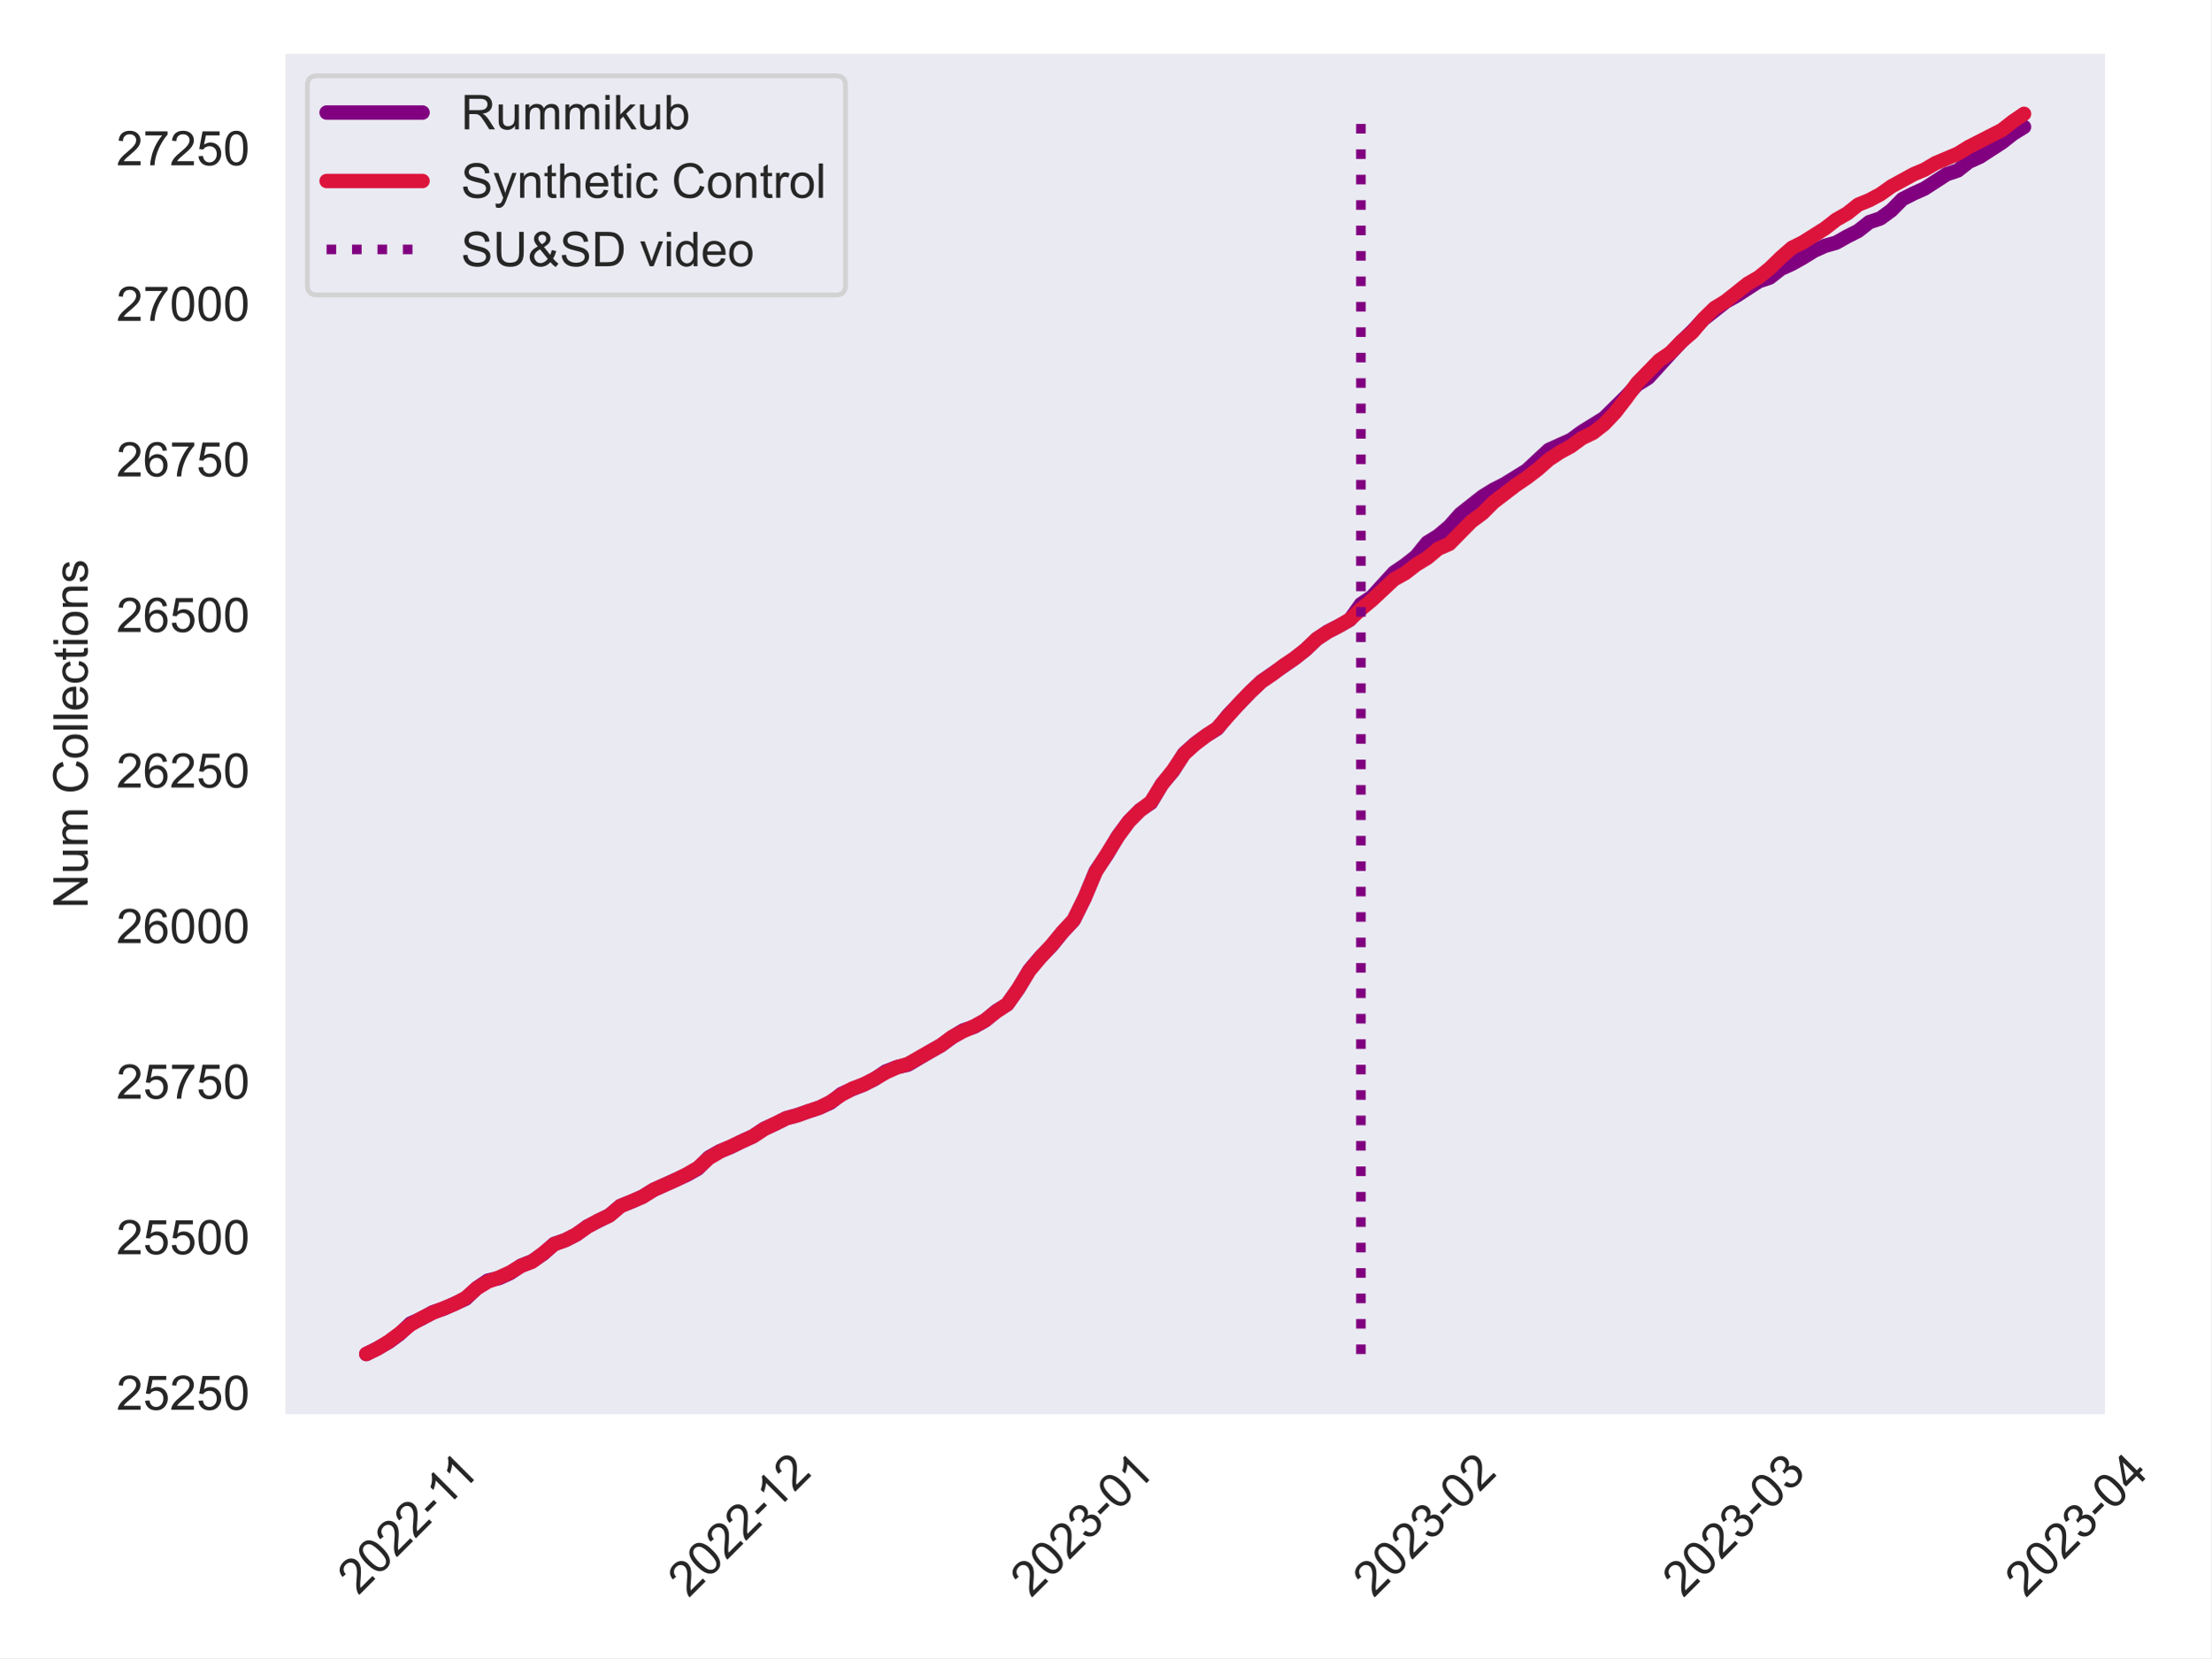
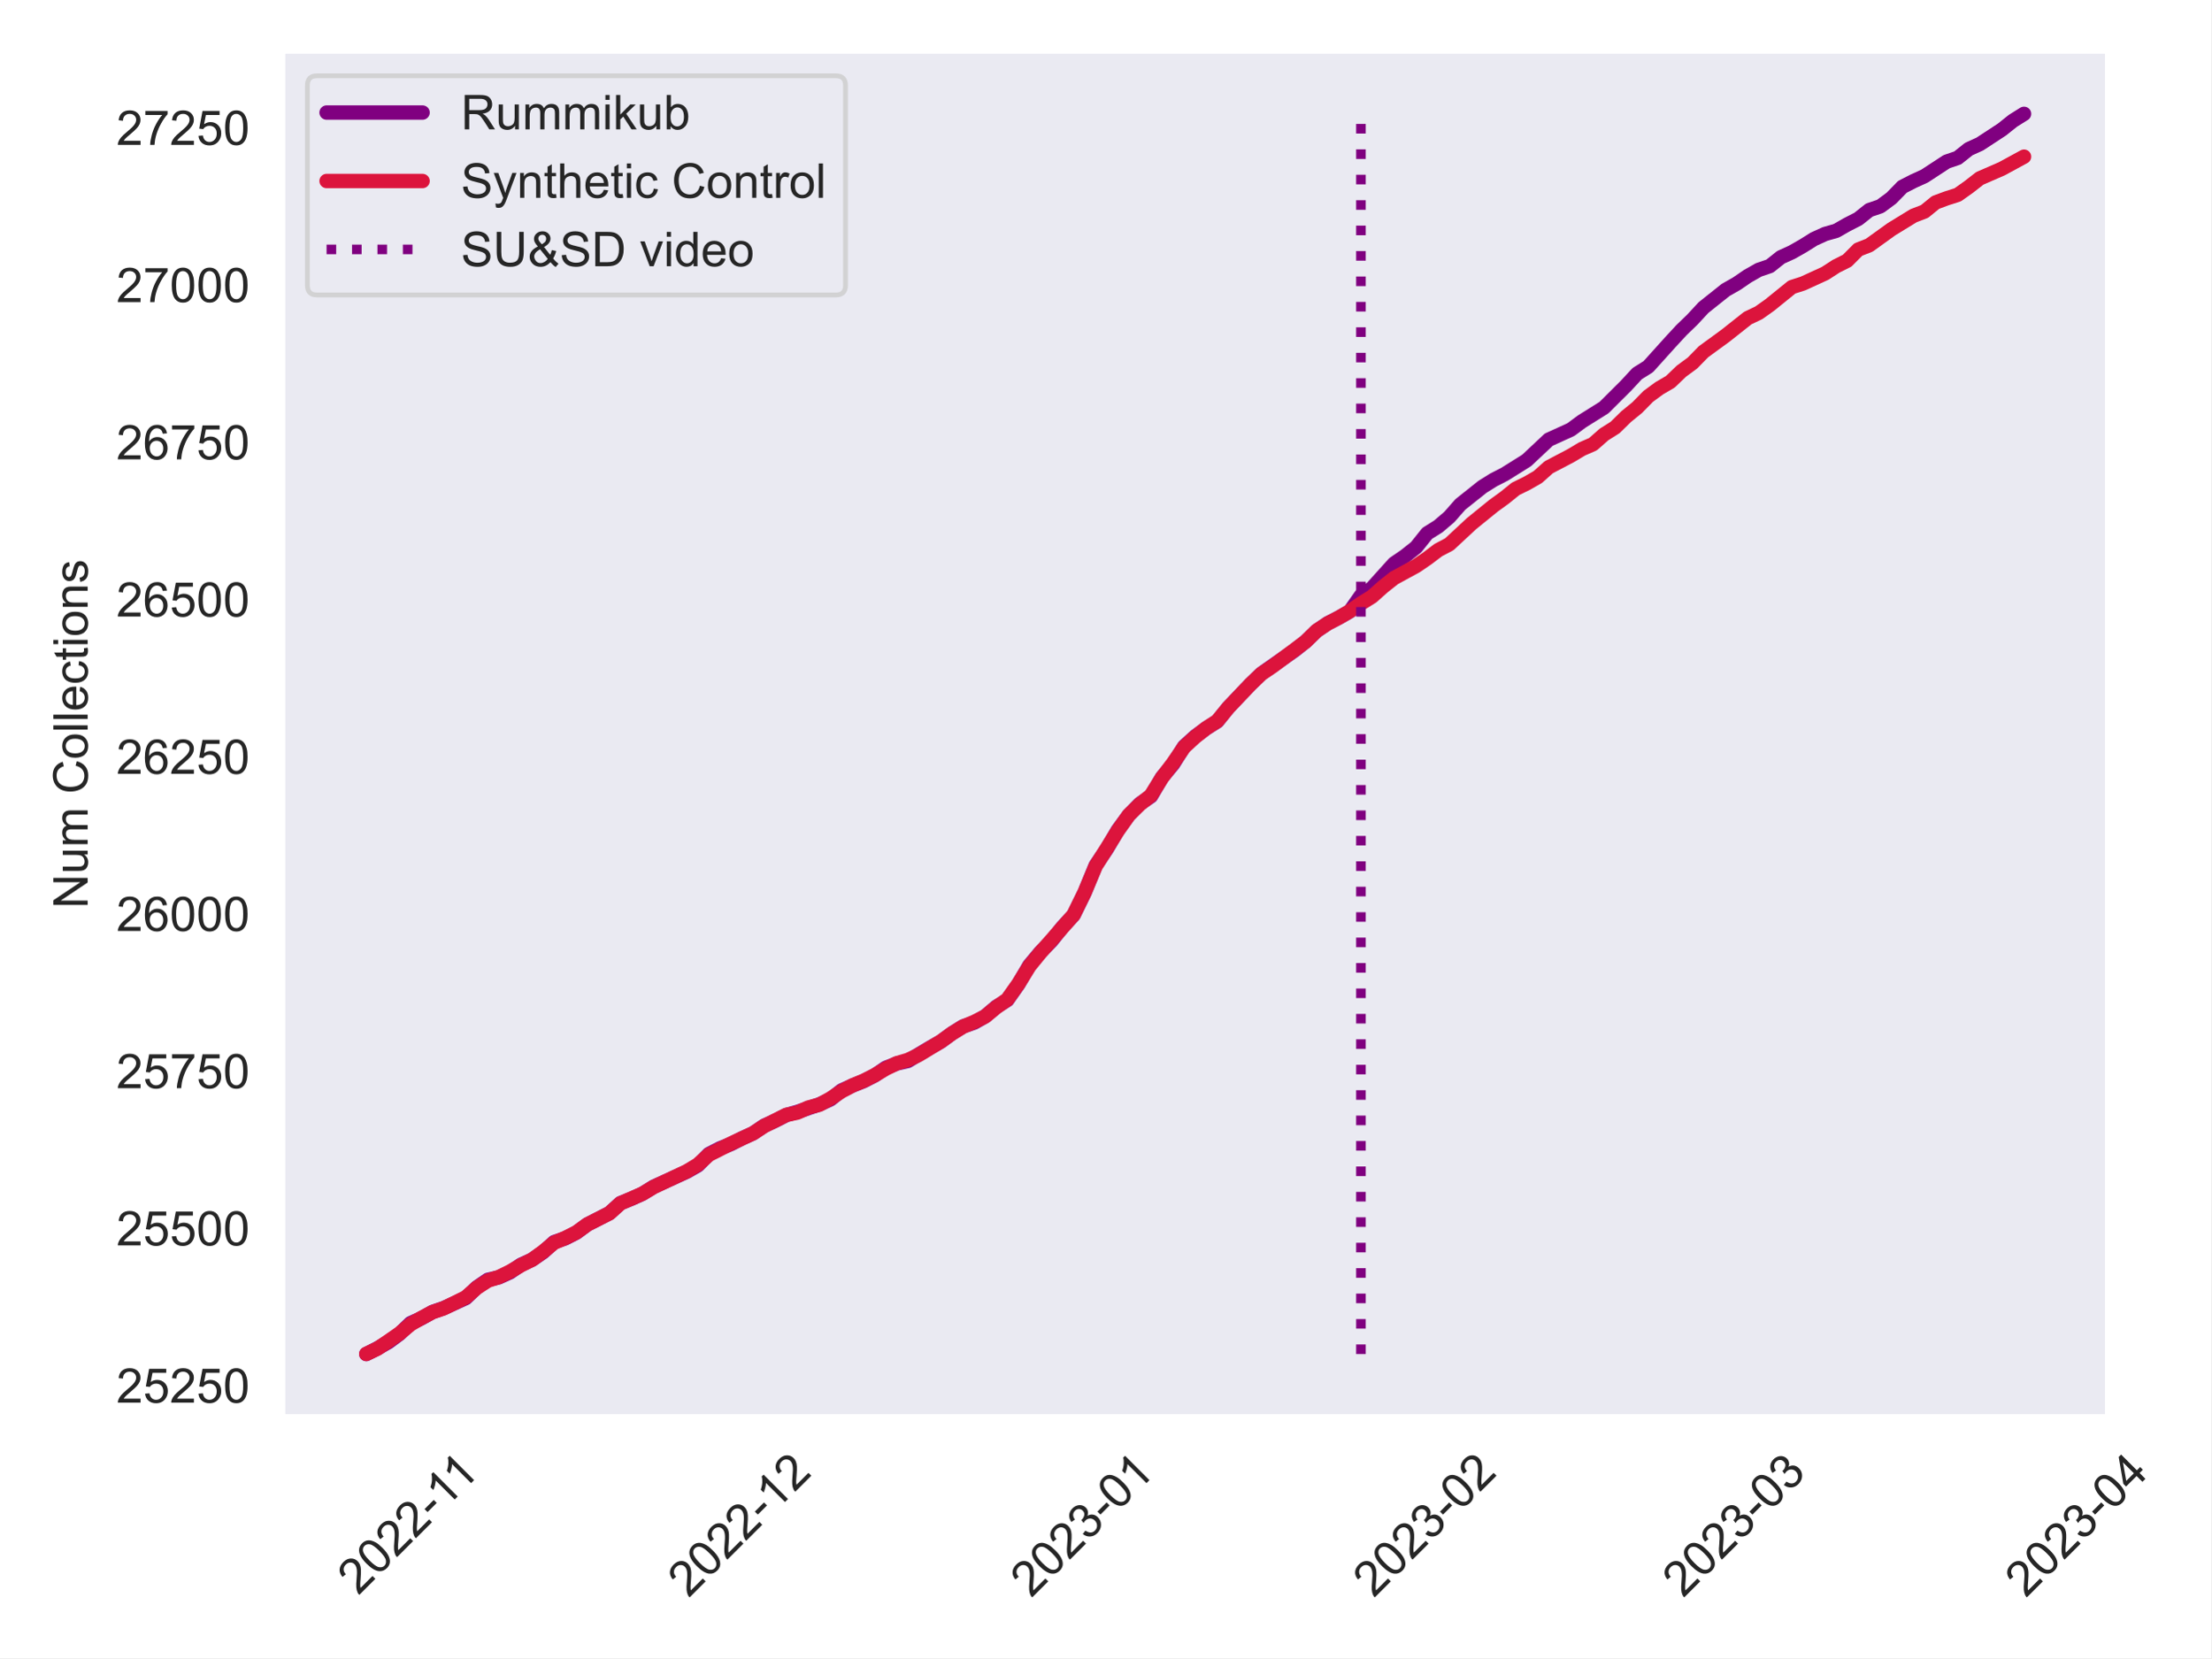
<svg xmlns="http://www.w3.org/2000/svg" xmlns:xlink="http://www.w3.org/1999/xlink" width="460.8pt" height="345.6pt" viewBox="0 0 460.8 345.6" version="1.1">
  <defs>
    <style type="text/css">*{stroke-linejoin: round; stroke-linecap: butt}</style>
  </defs>
  <g id="figure_1">
    <g id="patch_1">
      <path d="M 0 345.6  L 460.8 345.6  L 460.8 0  L 0 0  z " style="fill: #ffffff" />
    </g>
    <g id="axes_1">
      <g id="patch_2">
        <path d="M 59.06 295.153  L 439.087 295.153  L 439.087 10.8  L 59.06 10.8  z " style="fill: #eaeaf2" />
      </g>
      <g id="matplotlib.axis_1">
        <g id="xtick_1">
          <g id="text_1">
            <g style="fill: #262626" transform="translate(74.66173 332.6402) rotate(-45) scale(0.1 -0.1)">
              <defs>
                <path id="ArialMT-32" d="M 3222 541  L 3222 0  L 194 0  Q 188 203 259 391  Q 375 700 629 1000  Q 884 1300 1366 1694  Q 2113 2306 2375 2664  Q 2638 3022 2638 3341  Q 2638 3675 2398 3904  Q 2159 4134 1775 4134  Q 1369 4134 1125 3890  Q 881 3647 878 3216  L 300 3275  Q 359 3922 746 4261  Q 1134 4600 1788 4600  Q 2447 4600 2831 4234  Q 3216 3869 3216 3328  Q 3216 3053 3103 2787  Q 2991 2522 2730 2228  Q 2469 1934 1863 1422  Q 1356 997 1212 845  Q 1069 694 975 541  L 3222 541  z " transform="scale(0.015625)" />
                <path id="ArialMT-30" d="M 266 2259  Q 266 3072 433 3567  Q 600 4063 929 4331  Q 1259 4600 1759 4600  Q 2128 4600 2406 4451  Q 2684 4303 2865 4023  Q 3047 3744 3150 3342  Q 3253 2941 3253 2259  Q 3253 1453 3087 958  Q 2922 463 2592 192  Q 2263 -78 1759 -78  Q 1097 -78 719 397  Q 266 969 266 2259  z M 844 2259  Q 844 1131 1108 757  Q 1372 384 1759 384  Q 2147 384 2411 759  Q 2675 1134 2675 2259  Q 2675 3391 2411 3762  Q 2147 4134 1753 4134  Q 1366 4134 1134 3806  Q 844 3388 844 2259  z " transform="scale(0.015625)" />
                <path id="ArialMT-2d" d="M 203 1375  L 203 1941  L 1931 1941  L 1931 1375  L 203 1375  z " transform="scale(0.015625)" />
                <path id="ArialMT-31" d="M 2384 0  L 1822 0  L 1822 3584  Q 1619 3391 1289 3197  Q 959 3003 697 2906  L 697 3450  Q 1169 3672 1522 3987  Q 1875 4303 2022 4600  L 2384 4600  L 2384 0  z " transform="scale(0.015625)" />
              </defs>
              <use xlink:href="#ArialMT-32" />
              <use xlink:href="#ArialMT-30" x="55.615" />
              <use xlink:href="#ArialMT-32" x="111.23" />
              <use xlink:href="#ArialMT-32" x="166.846" />
              <use xlink:href="#ArialMT-2d" x="222.461" />
              <use xlink:href="#ArialMT-31" x="255.762" />
              <use xlink:href="#ArialMT-31" x="304.002" />
            </g>
          </g>
        </g>
        <g id="xtick_2">
          <g id="text_2">
            <g style="fill: #262626" transform="translate(143.4969 333.1617) rotate(-45) scale(0.1 -0.1)">
              <use xlink:href="#ArialMT-32" />
              <use xlink:href="#ArialMT-30" x="55.615" />
              <use xlink:href="#ArialMT-32" x="111.23" />
              <use xlink:href="#ArialMT-32" x="166.846" />
              <use xlink:href="#ArialMT-2d" x="222.461" />
              <use xlink:href="#ArialMT-31" x="255.762" />
              <use xlink:href="#ArialMT-32" x="311.377" />
            </g>
          </g>
        </g>
        <g id="xtick_3">
          <g id="text_3">
            <g style="fill: #262626" transform="translate(214.8959 333.1617) rotate(-45) scale(0.1 -0.1)">
              <defs>
                <path id="ArialMT-33" d="M 269 1209  L 831 1284  Q 928 806 1161 595  Q 1394 384 1728 384  Q 2125 384 2398 659  Q 2672 934 2672 1341  Q 2672 1728 2419 1979  Q 2166 2231 1775 2231  Q 1616 2231 1378 2169  L 1441 2663  Q 1497 2656 1531 2656  Q 1891 2656 2178 2843  Q 2466 3031 2466 3422  Q 2466 3731 2256 3934  Q 2047 4138 1716 4138  Q 1388 4138 1169 3931  Q 950 3725 888 3313  L 325 3413  Q 428 3978 793 4289  Q 1159 4600 1703 4600  Q 2078 4600 2393 4439  Q 2709 4278 2876 4000  Q 3044 3722 3044 3409  Q 3044 3113 2884 2869  Q 2725 2625 2413 2481  Q 2819 2388 3044 2092  Q 3269 1797 3269 1353  Q 3269 753 2831 336  Q 2394 -81 1725 -81  Q 1122 -81 723 278  Q 325 638 269 1209  z " transform="scale(0.015625)" />
              </defs>
              <use xlink:href="#ArialMT-32" />
              <use xlink:href="#ArialMT-30" x="55.615" />
              <use xlink:href="#ArialMT-32" x="111.23" />
              <use xlink:href="#ArialMT-33" x="166.846" />
              <use xlink:href="#ArialMT-2d" x="222.461" />
              <use xlink:href="#ArialMT-30" x="255.762" />
              <use xlink:href="#ArialMT-31" x="311.377" />
            </g>
          </g>
        </g>
        <g id="xtick_4">
          <g id="text_4">
            <g style="fill: #262626" transform="translate(286.295 333.1617) rotate(-45) scale(0.1 -0.1)">
              <use xlink:href="#ArialMT-32" />
              <use xlink:href="#ArialMT-30" x="55.615" />
              <use xlink:href="#ArialMT-32" x="111.23" />
              <use xlink:href="#ArialMT-33" x="166.846" />
              <use xlink:href="#ArialMT-2d" x="222.461" />
              <use xlink:href="#ArialMT-30" x="255.762" />
              <use xlink:href="#ArialMT-32" x="311.377" />
            </g>
          </g>
        </g>
        <g id="xtick_5">
          <g id="text_5">
            <g style="fill: #262626" transform="translate(350.7845 333.1617) rotate(-45) scale(0.1 -0.1)">
              <use xlink:href="#ArialMT-32" />
              <use xlink:href="#ArialMT-30" x="55.615" />
              <use xlink:href="#ArialMT-32" x="111.23" />
              <use xlink:href="#ArialMT-33" x="166.846" />
              <use xlink:href="#ArialMT-2d" x="222.461" />
              <use xlink:href="#ArialMT-30" x="255.762" />
              <use xlink:href="#ArialMT-33" x="311.377" />
            </g>
          </g>
        </g>
        <g id="xtick_6">
          <g id="text_6">
            <g style="fill: #262626" transform="translate(422.1836 333.1617) rotate(-45) scale(0.1 -0.1)">
              <defs>
                <path id="ArialMT-34" d="M 2069 0  L 2069 1097  L 81 1097  L 81 1613  L 2172 4581  L 2631 4581  L 2631 1613  L 3250 1613  L 3250 1097  L 2631 1097  L 2631 0  L 2069 0  z M 2069 1613  L 2069 3678  L 634 1613  L 2069 1613  z " transform="scale(0.015625)" />
              </defs>
              <use xlink:href="#ArialMT-32" />
              <use xlink:href="#ArialMT-30" x="55.615" />
              <use xlink:href="#ArialMT-32" x="111.23" />
              <use xlink:href="#ArialMT-33" x="166.846" />
              <use xlink:href="#ArialMT-2d" x="222.461" />
              <use xlink:href="#ArialMT-30" x="255.762" />
              <use xlink:href="#ArialMT-34" x="311.377" />
            </g>
          </g>
        </g>
      </g>
      <g id="matplotlib.axis_2">
        <g id="ytick_1">
          <g id="text_7">
-             <g style="fill: #262626" transform="translate(24.25531 293.8483) scale(0.1 -0.1)">
+             <g style="fill: #262626" transform="translate(24.25531 292.361) scale(0.1 -0.1)">
              <defs>
                <path id="ArialMT-35" d="M 266 1200  L 856 1250  Q 922 819 1161 601  Q 1400 384 1738 384  Q 2144 384 2425 690  Q 2706 997 2706 1503  Q 2706 1984 2436 2262  Q 2166 2541 1728 2541  Q 1456 2541 1237 2417  Q 1019 2294 894 2097  L 366 2166  L 809 4519  L 3088 4519  L 3088 3981  L 1259 3981  L 1013 2750  Q 1425 3038 1878 3038  Q 2478 3038 2890 2622  Q 3303 2206 3303 1553  Q 3303 931 2941 478  Q 2500 -78 1738 -78  Q 1113 -78 717 272  Q 322 622 266 1200  z " transform="scale(0.015625)" />
              </defs>
              <use xlink:href="#ArialMT-32" />
              <use xlink:href="#ArialMT-35" x="55.615" />
              <use xlink:href="#ArialMT-32" x="111.23" />
              <use xlink:href="#ArialMT-35" x="166.846" />
              <use xlink:href="#ArialMT-30" x="222.461" />
            </g>
          </g>
        </g>
        <g id="ytick_2">
          <g id="text_8">
-             <g style="fill: #262626" transform="translate(24.25531 261.4225) scale(0.1 -0.1)">
+             <g style="fill: #262626" transform="translate(24.25531 259.5894) scale(0.1 -0.1)">
              <use xlink:href="#ArialMT-32" />
              <use xlink:href="#ArialMT-35" x="55.615" />
              <use xlink:href="#ArialMT-35" x="111.23" />
              <use xlink:href="#ArialMT-30" x="166.846" />
              <use xlink:href="#ArialMT-30" x="222.461" />
            </g>
          </g>
        </g>
        <g id="ytick_3">
          <g id="text_9">
-             <g style="fill: #262626" transform="translate(24.25531 228.9967) scale(0.1 -0.1)">
+             <g style="fill: #262626" transform="translate(24.25531 226.8177) scale(0.1 -0.1)">
              <defs>
                <path id="ArialMT-37" d="M 303 3981  L 303 4522  L 3269 4522  L 3269 4084  Q 2831 3619 2401 2847  Q 1972 2075 1738 1259  Q 1569 684 1522 0  L 944 0  Q 953 541 1156 1306  Q 1359 2072 1739 2783  Q 2119 3494 2547 3981  L 303 3981  z " transform="scale(0.015625)" />
              </defs>
              <use xlink:href="#ArialMT-32" />
              <use xlink:href="#ArialMT-35" x="55.615" />
              <use xlink:href="#ArialMT-37" x="111.23" />
              <use xlink:href="#ArialMT-35" x="166.846" />
              <use xlink:href="#ArialMT-30" x="222.461" />
            </g>
          </g>
        </g>
        <g id="ytick_4">
          <g id="text_10">
-             <g style="fill: #262626" transform="translate(24.25531 196.5709) scale(0.1 -0.1)">
+             <g style="fill: #262626" transform="translate(24.25531 194.0461) scale(0.1 -0.1)">
              <defs>
                <path id="ArialMT-36" d="M 3184 3459  L 2625 3416  Q 2550 3747 2413 3897  Q 2184 4138 1850 4138  Q 1581 4138 1378 3988  Q 1113 3794 959 3422  Q 806 3050 800 2363  Q 1003 2672 1297 2822  Q 1591 2972 1913 2972  Q 2475 2972 2870 2558  Q 3266 2144 3266 1488  Q 3266 1056 3080 686  Q 2894 316 2569 119  Q 2244 -78 1831 -78  Q 1128 -78 684 439  Q 241 956 241 2144  Q 241 3472 731 4075  Q 1159 4600 1884 4600  Q 2425 4600 2770 4297  Q 3116 3994 3184 3459  z M 888 1484  Q 888 1194 1011 928  Q 1134 663 1356 523  Q 1578 384 1822 384  Q 2178 384 2434 671  Q 2691 959 2691 1453  Q 2691 1928 2437 2201  Q 2184 2475 1800 2475  Q 1419 2475 1153 2201  Q 888 1928 888 1484  z " transform="scale(0.015625)" />
              </defs>
              <use xlink:href="#ArialMT-32" />
              <use xlink:href="#ArialMT-36" x="55.615" />
              <use xlink:href="#ArialMT-30" x="111.23" />
              <use xlink:href="#ArialMT-30" x="166.846" />
              <use xlink:href="#ArialMT-30" x="222.461" />
            </g>
          </g>
        </g>
        <g id="ytick_5">
          <g id="text_11">
-             <g style="fill: #262626" transform="translate(24.25531 164.1451) scale(0.1 -0.1)">
+             <g style="fill: #262626" transform="translate(24.25531 161.2745) scale(0.1 -0.1)">
              <use xlink:href="#ArialMT-32" />
              <use xlink:href="#ArialMT-36" x="55.615" />
              <use xlink:href="#ArialMT-32" x="111.23" />
              <use xlink:href="#ArialMT-35" x="166.846" />
              <use xlink:href="#ArialMT-30" x="222.461" />
            </g>
          </g>
        </g>
        <g id="ytick_6">
          <g id="text_12">
-             <g style="fill: #262626" transform="translate(24.25531 131.7193) scale(0.1 -0.1)">
+             <g style="fill: #262626" transform="translate(24.25531 128.5028) scale(0.1 -0.1)">
              <use xlink:href="#ArialMT-32" />
              <use xlink:href="#ArialMT-36" x="55.615" />
              <use xlink:href="#ArialMT-35" x="111.23" />
              <use xlink:href="#ArialMT-30" x="166.846" />
              <use xlink:href="#ArialMT-30" x="222.461" />
            </g>
          </g>
        </g>
        <g id="ytick_7">
          <g id="text_13">
-             <g style="fill: #262626" transform="translate(24.25531 99.29354) scale(0.1 -0.1)">
+             <g style="fill: #262626" transform="translate(24.25531 95.7312) scale(0.1 -0.1)">
              <use xlink:href="#ArialMT-32" />
              <use xlink:href="#ArialMT-36" x="55.615" />
              <use xlink:href="#ArialMT-37" x="111.23" />
              <use xlink:href="#ArialMT-35" x="166.846" />
              <use xlink:href="#ArialMT-30" x="222.461" />
            </g>
          </g>
        </g>
        <g id="ytick_8">
          <g id="text_14">
-             <g style="fill: #262626" transform="translate(24.25531 66.86776) scale(0.1 -0.1)">
+             <g style="fill: #262626" transform="translate(24.25531 62.95957) scale(0.1 -0.1)">
              <use xlink:href="#ArialMT-32" />
              <use xlink:href="#ArialMT-37" x="55.615" />
              <use xlink:href="#ArialMT-30" x="111.23" />
              <use xlink:href="#ArialMT-30" x="166.846" />
              <use xlink:href="#ArialMT-30" x="222.461" />
            </g>
          </g>
        </g>
        <g id="ytick_9">
          <g id="text_15">
-             <g style="fill: #262626" transform="translate(24.25531 34.44198) scale(0.1 -0.1)">
+             <g style="fill: #262626" transform="translate(24.25531 30.18794) scale(0.1 -0.1)">
              <use xlink:href="#ArialMT-32" />
              <use xlink:href="#ArialMT-37" x="55.615" />
              <use xlink:href="#ArialMT-32" x="111.23" />
              <use xlink:href="#ArialMT-35" x="166.846" />
              <use xlink:href="#ArialMT-30" x="222.461" />
            </g>
          </g>
        </g>
        <g id="text_16">
          <g style="fill: #262626" transform="translate(18.26781 189.3764) rotate(-90) scale(0.1 -0.1)">
            <defs>
              <path id="ArialMT-4e" d="M 488 0  L 488 4581  L 1109 4581  L 3516 984  L 3516 4581  L 4097 4581  L 4097 0  L 3475 0  L 1069 3600  L 1069 0  L 488 0  z " transform="scale(0.015625)" />
              <path id="ArialMT-75" d="M 2597 0  L 2597 488  Q 2209 -75 1544 -75  Q 1250 -75 995 37  Q 741 150 617 320  Q 494 491 444 738  Q 409 903 409 1263  L 409 3319  L 972 3319  L 972 1478  Q 972 1038 1006 884  Q 1059 663 1231 536  Q 1403 409 1656 409  Q 1909 409 2131 539  Q 2353 669 2445 892  Q 2538 1116 2538 1541  L 2538 3319  L 3100 3319  L 3100 0  L 2597 0  z " transform="scale(0.015625)" />
              <path id="ArialMT-6d" d="M 422 0  L 422 3319  L 925 3319  L 925 2853  Q 1081 3097 1340 3245  Q 1600 3394 1931 3394  Q 2300 3394 2536 3241  Q 2772 3088 2869 2813  Q 3263 3394 3894 3394  Q 4388 3394 4653 3120  Q 4919 2847 4919 2278  L 4919 0  L 4359 0  L 4359 2091  Q 4359 2428 4304 2576  Q 4250 2725 4106 2815  Q 3963 2906 3769 2906  Q 3419 2906 3187 2673  Q 2956 2441 2956 1928  L 2956 0  L 2394 0  L 2394 2156  Q 2394 2531 2256 2718  Q 2119 2906 1806 2906  Q 1569 2906 1367 2781  Q 1166 2656 1075 2415  Q 984 2175 984 1722  L 984 0  L 422 0  z " transform="scale(0.015625)" />
              <path id="ArialMT-20" transform="scale(0.015625)" />
              <path id="ArialMT-43" d="M 3763 1606  L 4369 1453  Q 4178 706 3683 314  Q 3188 -78 2472 -78  Q 1731 -78 1267 223  Q 803 525 561 1097  Q 319 1669 319 2325  Q 319 3041 592 3573  Q 866 4106 1370 4382  Q 1875 4659 2481 4659  Q 3169 4659 3637 4309  Q 4106 3959 4291 3325  L 3694 3184  Q 3534 3684 3231 3912  Q 2928 4141 2469 4141  Q 1941 4141 1586 3887  Q 1231 3634 1087 3207  Q 944 2781 944 2328  Q 944 1744 1114 1308  Q 1284 872 1643 656  Q 2003 441 2422 441  Q 2931 441 3284 734  Q 3638 1028 3763 1606  z " transform="scale(0.015625)" />
              <path id="ArialMT-6f" d="M 213 1659  Q 213 2581 725 3025  Q 1153 3394 1769 3394  Q 2453 3394 2887 2945  Q 3322 2497 3322 1706  Q 3322 1066 3130 698  Q 2938 331 2570 128  Q 2203 -75 1769 -75  Q 1072 -75 642 372  Q 213 819 213 1659  z M 791 1659  Q 791 1022 1069 705  Q 1347 388 1769 388  Q 2188 388 2466 706  Q 2744 1025 2744 1678  Q 2744 2294 2464 2611  Q 2184 2928 1769 2928  Q 1347 2928 1069 2612  Q 791 2297 791 1659  z " transform="scale(0.015625)" />
              <path id="ArialMT-6c" d="M 409 0  L 409 4581  L 972 4581  L 972 0  L 409 0  z " transform="scale(0.015625)" />
              <path id="ArialMT-65" d="M 2694 1069  L 3275 997  Q 3138 488 2766 206  Q 2394 -75 1816 -75  Q 1088 -75 661 373  Q 234 822 234 1631  Q 234 2469 665 2931  Q 1097 3394 1784 3394  Q 2450 3394 2872 2941  Q 3294 2488 3294 1666  Q 3294 1616 3291 1516  L 816 1516  Q 847 969 1125 678  Q 1403 388 1819 388  Q 2128 388 2347 550  Q 2566 713 2694 1069  z M 847 1978  L 2700 1978  Q 2663 2397 2488 2606  Q 2219 2931 1791 2931  Q 1403 2931 1139 2672  Q 875 2413 847 1978  z " transform="scale(0.015625)" />
              <path id="ArialMT-63" d="M 2588 1216  L 3141 1144  Q 3050 572 2676 248  Q 2303 -75 1759 -75  Q 1078 -75 664 370  Q 250 816 250 1647  Q 250 2184 428 2587  Q 606 2991 970 3192  Q 1334 3394 1763 3394  Q 2303 3394 2647 3120  Q 2991 2847 3088 2344  L 2541 2259  Q 2463 2594 2264 2762  Q 2066 2931 1784 2931  Q 1359 2931 1093 2626  Q 828 2322 828 1663  Q 828 994 1084 691  Q 1341 388 1753 388  Q 2084 388 2306 591  Q 2528 794 2588 1216  z " transform="scale(0.015625)" />
              <path id="ArialMT-74" d="M 1650 503  L 1731 6  Q 1494 -44 1306 -44  Q 1000 -44 831 53  Q 663 150 594 308  Q 525 466 525 972  L 525 2881  L 113 2881  L 113 3319  L 525 3319  L 525 4141  L 1084 4478  L 1084 3319  L 1650 3319  L 1650 2881  L 1084 2881  L 1084 941  Q 1084 700 1114 631  Q 1144 563 1211 522  Q 1278 481 1403 481  Q 1497 481 1650 503  z " transform="scale(0.015625)" />
              <path id="ArialMT-69" d="M 425 3934  L 425 4581  L 988 4581  L 988 3934  L 425 3934  z M 425 0  L 425 3319  L 988 3319  L 988 0  L 425 0  z " transform="scale(0.015625)" />
              <path id="ArialMT-6e" d="M 422 0  L 422 3319  L 928 3319  L 928 2847  Q 1294 3394 1984 3394  Q 2284 3394 2536 3286  Q 2788 3178 2913 3003  Q 3038 2828 3088 2588  Q 3119 2431 3119 2041  L 3119 0  L 2556 0  L 2556 2019  Q 2556 2363 2490 2533  Q 2425 2703 2258 2804  Q 2091 2906 1866 2906  Q 1506 2906 1245 2678  Q 984 2450 984 1813  L 984 0  L 422 0  z " transform="scale(0.015625)" />
              <path id="ArialMT-73" d="M 197 991  L 753 1078  Q 800 744 1014 566  Q 1228 388 1613 388  Q 2000 388 2187 545  Q 2375 703 2375 916  Q 2375 1106 2209 1216  Q 2094 1291 1634 1406  Q 1016 1563 777 1677  Q 538 1791 414 1992  Q 291 2194 291 2438  Q 291 2659 392 2848  Q 494 3038 669 3163  Q 800 3259 1026 3326  Q 1253 3394 1513 3394  Q 1903 3394 2198 3281  Q 2494 3169 2634 2976  Q 2775 2784 2828 2463  L 2278 2388  Q 2241 2644 2061 2787  Q 1881 2931 1553 2931  Q 1166 2931 1000 2803  Q 834 2675 834 2503  Q 834 2394 903 2306  Q 972 2216 1119 2156  Q 1203 2125 1616 2013  Q 2213 1853 2448 1751  Q 2684 1650 2818 1456  Q 2953 1263 2953 975  Q 2953 694 2789 445  Q 2625 197 2315 61  Q 2006 -75 1616 -75  Q 969 -75 630 194  Q 291 463 197 991  z " transform="scale(0.015625)" />
            </defs>
            <use xlink:href="#ArialMT-4e" />
            <use xlink:href="#ArialMT-75" x="72.217" />
            <use xlink:href="#ArialMT-6d" x="127.832" />
            <use xlink:href="#ArialMT-20" x="211.133" />
            <use xlink:href="#ArialMT-43" x="238.916" />
            <use xlink:href="#ArialMT-6f" x="311.133" />
            <use xlink:href="#ArialMT-6c" x="366.748" />
            <use xlink:href="#ArialMT-6c" x="388.965" />
            <use xlink:href="#ArialMT-65" x="411.182" />
            <use xlink:href="#ArialMT-63" x="466.797" />
            <use xlink:href="#ArialMT-74" x="516.797" />
            <use xlink:href="#ArialMT-69" x="544.58" />
            <use xlink:href="#ArialMT-6f" x="566.797" />
            <use xlink:href="#ArialMT-6e" x="622.412" />
            <use xlink:href="#ArialMT-73" x="678.027" />
          </g>
        </g>
      </g>
      <g id="PolyCollection_1" />
      <g id="PolyCollection_2" />
      <g id="line2d_1">
-         <path d="M 76.334 282.228  L 78.637 281.06  L 80.94 279.763  L 83.244 278.077  L 85.547 275.872  L 87.85 274.835  L 90.153 273.538  L 92.456 272.759  L 97.063 270.684  L 99.366 268.479  L 101.669 266.923  L 103.972 266.404  L 106.276 265.366  L 108.579 263.81  L 110.882 262.902  L 113.185 261.346  L 115.488 259.27  L 117.791 258.492  L 120.095 257.325  L 122.398 255.639  L 127.004 253.304  L 129.307 251.358  L 131.611 250.45  L 133.914 249.413  L 136.217 247.986  L 143.127 244.873  L 145.43 243.576  L 147.733 241.242  L 150.036 239.945  L 152.339 239.037  L 154.643 237.869  L 156.946 236.832  L 159.249 235.275  L 161.552 234.238  L 163.855 233.07  L 166.159 232.422  L 170.765 230.865  L 173.068 229.828  L 175.371 228.012  L 177.675 226.974  L 179.978 226.066  L 182.281 224.899  L 184.584 223.343  L 186.887 222.435  L 189.191 221.916  L 193.797 219.192  L 196.1 217.895  L 198.403 216.209  L 200.707 214.782  L 203.01 214.004  L 205.313 212.707  L 207.616 210.761  L 209.919 209.335  L 212.223 206.092  L 214.526 202.201  L 216.829 199.477  L 219.132 197.142  L 221.435 194.289  L 223.739 191.825  L 226.042 187.155  L 228.345 181.578  L 230.648 178.206  L 232.951 174.315  L 235.254 171.202  L 237.558 168.867  L 239.861 167.311  L 242.164 163.42  L 244.467 160.696  L 246.77 157.064  L 249.074 154.989  L 251.377 153.303  L 253.68 151.876  L 255.983 149.023  L 260.59 144.224  L 262.893 142.019  L 269.802 137.22  L 272.106 135.404  L 274.409 133.199  L 276.712 131.642  L 279.015 130.475  L 281.318 129.178  L 283.622 125.935  L 285.925 124.379  L 290.531 119.321  L 292.834 117.764  L 295.138 115.948  L 297.441 113.095  L 299.744 111.668  L 302.047 109.723  L 304.35 107.129  L 308.957 103.497  L 311.26 102.07  L 313.563 100.903  L 318.17 98.049  L 322.776 93.769  L 327.382 91.694  L 329.686 90.008  L 334.292 87.154  L 338.898 82.615  L 341.202 80.15  L 343.505 78.724  L 348.111 73.665  L 350.414 71.201  L 352.717 68.996  L 355.021 66.531  L 359.627 62.9  L 361.93 61.603  L 366.537 58.62  L 368.84 57.841  L 371.143 56.025  L 373.446 54.988  L 375.749 53.691  L 378.053 52.264  L 380.356 51.226  L 382.659 50.578  L 384.962 49.281  L 387.265 48.114  L 389.569 46.298  L 391.872 45.52  L 394.175 43.833  L 396.478 41.499  L 398.781 40.331  L 401.085 39.294  L 405.691 36.311  L 407.994 35.532  L 410.297 33.717  L 412.601 32.679  L 417.207 29.696  L 419.51 27.88  L 421.813 26.453  L 421.813 26.453  " clip-path="url(#pae0d5320b5)" style="fill: none; stroke: #800080; stroke-width: 3; stroke-linecap: round" />
+         <path d="M 76.334 282.228  L 78.637 281.048  L 80.94 279.737  L 83.244 278.033  L 85.547 275.805  L 87.85 274.756  L 90.153 273.445  L 92.456 272.658  L 97.063 270.561  L 99.366 268.333  L 101.669 266.76  L 103.972 266.235  L 106.276 265.187  L 108.579 263.613  L 110.882 262.565  L 113.185 260.992  L 115.488 258.894  L 117.791 258.108  L 120.095 256.928  L 122.398 255.224  L 127.004 252.864  L 129.307 250.767  L 131.611 249.849  L 133.914 248.801  L 136.217 247.359  L 143.127 244.213  L 145.43 242.902  L 147.733 240.542  L 150.036 239.362  L 152.339 238.445  L 154.643 237.265  L 156.946 236.216  L 159.249 234.643  L 161.552 233.595  L 163.855 232.415  L 166.159 231.759  L 170.765 230.186  L 173.068 229.138  L 175.371 227.302  L 177.675 226.254  L 179.978 225.336  L 182.281 224.156  L 184.584 222.583  L 186.887 221.666  L 189.191 221.141  L 193.797 218.389  L 196.1 217.078  L 198.403 215.374  L 200.707 213.932  L 203.01 213.145  L 205.313 211.834  L 207.616 209.868  L 209.919 208.426  L 212.223 205.149  L 214.526 201.216  L 216.829 198.463  L 219.132 196.104  L 221.435 193.22  L 223.739 190.729  L 226.042 186.01  L 228.345 180.374  L 230.648 176.965  L 232.951 173.033  L 235.254 169.887  L 237.558 167.527  L 239.861 165.954  L 242.164 162.021  L 244.467 159.269  L 246.77 155.598  L 249.074 153.501  L 251.377 151.797  L 253.68 150.355  L 255.983 147.471  L 260.59 142.621  L 262.893 140.392  L 269.802 135.542  L 272.106 133.707  L 274.409 131.478  L 276.712 129.905  L 279.015 128.725  L 281.318 127.415  L 283.622 124.137  L 285.925 122.564  L 290.531 117.452  L 292.834 115.879  L 295.138 114.044  L 297.441 111.16  L 299.744 109.718  L 302.047 107.752  L 304.35 105.13  L 308.957 101.459  L 311.26 100.017  L 313.563 98.838  L 318.17 95.954  L 322.776 91.628  L 327.382 89.531  L 329.686 87.826  L 334.292 84.943  L 338.898 80.355  L 341.202 77.864  L 343.505 76.422  L 348.111 71.31  L 350.414 68.819  L 352.717 66.59  L 355.021 64.1  L 359.627 60.429  L 361.93 59.118  L 364.233 57.545  L 366.537 56.235  L 368.84 55.448  L 371.143 53.613  L 373.446 52.564  L 375.749 51.253  L 378.053 49.811  L 380.356 48.763  L 382.659 48.107  L 384.962 46.796  L 387.265 45.617  L 389.569 43.781  L 391.872 42.995  L 394.175 41.291  L 396.478 38.931  L 398.781 37.751  L 401.085 36.703  L 405.691 33.688  L 407.994 32.901  L 410.297 31.066  L 412.601 30.017  L 417.207 27.002  L 419.51 25.167  L 421.813 23.725  L 421.813 23.725  " clip-path="url(#p220495b154)" style="fill: none; stroke: #800080; stroke-width: 3; stroke-linecap: round" />
      </g>
      <g id="line2d_2">
-         <path d="M 76.334 282.2  L 78.637 281.109  L 80.94 279.682  L 83.244 277.972  L 85.547 276.094  L 87.85 274.756  L 90.153 273.627  L 94.76 271.772  L 97.063 270.516  L 99.366 268.512  L 101.669 267.117  L 103.972 266.283  L 106.276 265.24  L 108.579 263.862  L 110.882 262.972  L 113.185 261.236  L 115.488 259.343  L 117.791 258.491  L 120.095 257.302  L 122.398 255.694  L 124.701 254.402  L 127.004 253.362  L 129.307 251.389  L 133.914 249.448  L 136.217 248.004  L 140.823 245.941  L 143.127 244.765  L 145.43 243.436  L 147.733 241.381  L 150.036 240.019  L 156.946 236.839  L 159.249 235.333  L 163.855 233.082  L 166.159 232.483  L 168.462 231.611  L 170.765 230.875  L 173.068 229.685  L 175.371 228.162  L 177.675 226.892  L 179.978 226.041  L 182.281 224.853  L 184.584 223.533  L 186.887 222.47  L 189.191 221.782  L 196.1 217.869  L 198.403 216.147  L 200.707 214.937  L 203.01 213.909  L 205.313 212.65  L 207.616 210.864  L 209.919 209.308  L 212.223 206.028  L 214.526 202.294  L 216.829 199.548  L 219.132 197.037  L 221.435 194.251  L 223.739 191.759  L 226.042 187.144  L 228.345 181.737  L 232.951 174.392  L 235.254 171.236  L 237.558 168.921  L 239.861 167.149  L 242.164 163.472  L 244.467 160.552  L 246.77 157.136  L 249.074 155.076  L 251.377 153.304  L 253.68 151.765  L 258.286 146.593  L 260.59 144.215  L 262.893 142.067  L 265.196 140.507  L 267.499 138.732  L 269.802 137.209  L 272.106 135.382  L 274.409 133.171  L 276.712 131.691  L 279.015 130.487  L 281.318 129.122  L 283.622 126.974  L 285.925 125.055  L 290.531 120.749  L 292.834 119.472  L 295.138 117.686  L 297.441 116.286  L 299.744 114.361  L 302.047 113.357  L 306.654 108.682  L 308.957 106.977  L 311.26 104.675  L 315.866 101.146  L 318.17 99.585  L 320.473 97.827  L 322.776 95.79  L 325.079 94.263  L 327.382 93.019  L 329.686 91.321  L 331.989 90.211  L 334.292 88.417  L 336.595 85.996  L 338.898 83.012  L 341.202 79.817  L 345.808 75.094  L 348.111 73.521  L 350.414 71.192  L 352.717 69.217  L 355.021 66.446  L 357.324 64.194  L 359.627 62.788  L 364.233 59.123  L 366.537 57.785  L 368.84 55.914  L 371.143 53.668  L 373.446 51.65  L 375.749 50.502  L 380.356 47.595  L 382.659 45.8  L 384.962 44.486  L 387.265 42.66  L 389.569 41.72  L 391.872 40.485  L 394.175 38.849  L 398.781 36.325  L 401.085 35.349  L 403.388 33.995  L 407.994 32.043  L 410.297 30.629  L 417.207 27.096  L 419.51 25.293  L 421.813 23.725  L 421.813 23.725  " clip-path="url(#pae0d5320b5)" style="fill: none; stroke: #dc143c; stroke-width: 3; stroke-linecap: round" />
+         <path d="M 76.334 282.202  L 78.637 281.119  L 83.244 277.951  L 85.547 276.048  L 87.85 274.688  L 90.153 273.489  L 92.456 272.706  L 97.063 270.408  L 99.366 268.421  L 101.669 266.93  L 103.972 266.172  L 106.276 265.033  L 108.579 263.719  L 110.882 262.563  L 113.185 260.876  L 115.488 259.012  L 117.791 258.04  L 120.095 256.879  L 122.398 255.223  L 127.004 252.886  L 129.307 250.814  L 133.914 248.791  L 136.217 247.419  L 143.127 244.138  L 145.43 242.749  L 147.733 240.693  L 152.339 238.347  L 156.946 236.212  L 159.249 234.709  L 163.855 232.387  L 166.159 231.9  L 168.462 230.851  L 170.765 230.252  L 173.068 228.967  L 175.371 227.47  L 177.675 226.231  L 179.978 225.272  L 182.281 224.114  L 184.584 222.758  L 186.887 221.619  L 189.191 220.935  L 191.494 219.863  L 196.1 217.055  L 198.403 215.402  L 200.707 213.984  L 203.01 213.012  L 205.313 211.856  L 207.616 209.964  L 209.919 208.323  L 212.223 205.077  L 214.526 201.383  L 216.829 198.553  L 223.739 190.673  L 226.042 185.974  L 228.345 180.516  L 232.951 173.158  L 235.254 169.877  L 237.558 167.634  L 239.861 165.768  L 242.164 162.115  L 244.467 159.039  L 246.77 155.726  L 249.074 153.607  L 251.377 151.777  L 253.68 150.283  L 255.983 147.492  L 260.59 142.636  L 262.893 140.436  L 265.196 138.884  L 272.106 133.714  L 274.409 131.447  L 276.712 129.941  L 279.015 128.734  L 281.318 127.378  L 283.622 125.781  L 285.925 124.356  L 288.228 122.303  L 290.531 120.475  L 295.138 117.963  L 297.441 116.39  L 299.744 114.646  L 302.047 113.437  L 306.654 109.149  L 311.26 105.41  L 313.563 103.741  L 315.866 101.879  L 318.17 100.749  L 320.473 99.433  L 322.776 97.379  L 327.382 94.959  L 329.686 93.582  L 331.989 92.575  L 334.292 90.548  L 336.595 89.094  L 338.898 86.83  L 341.202 84.953  L 343.505 82.606  L 345.808 80.914  L 348.111 79.566  L 350.414 77.355  L 352.717 75.662  L 355.021 73.306  L 359.627 69.943  L 364.233 66.297  L 366.537 65.197  L 368.84 63.561  L 373.446 59.831  L 375.749 59.087  L 380.356 56.977  L 382.659 55.483  L 384.962 54.328  L 387.265 52.012  L 389.569 51.105  L 394.175 47.786  L 398.781 44.96  L 401.085 44.07  L 403.388 42.194  L 405.691 41.336  L 407.994 40.601  L 410.297 38.966  L 412.601 37.168  L 417.207 35.162  L 421.813 32.652  L 421.813 32.652  " clip-path="url(#p220495b154)" style="fill: none; stroke: #dc143c; stroke-width: 3; stroke-linecap: round" />
      </g>
      <g id="LineCollection_1">
-         <path d="M 283.622 282.228  L 283.622 23.725  " clip-path="url(#pae0d5320b5)" style="fill: none; stroke-dasharray: 2,3.3; stroke-dashoffset: 0; stroke: #800080; stroke-width: 2" />
+         <path d="M 283.622 282.228  L 283.622 23.725  " clip-path="url(#p220495b154)" style="fill: none; stroke-dasharray: 2,3.3; stroke-dashoffset: 0; stroke: #800080; stroke-width: 2" />
      </g>
      <g id="patch_3">
        <path d="M 59.06 295.153  L 59.06 10.8  " style="fill: none; stroke: #ffffff; stroke-width: 0.8; stroke-linejoin: miter; stroke-linecap: square" />
      </g>
      <g id="patch_4">
        <path d="M 439.087 295.153  L 439.087 10.8  " style="fill: none; stroke: #ffffff; stroke-width: 0.8; stroke-linejoin: miter; stroke-linecap: square" />
      </g>
      <g id="patch_5">
        <path d="M 59.06 295.153  L 439.087 295.153  " style="fill: none; stroke: #ffffff; stroke-width: 0.8; stroke-linejoin: miter; stroke-linecap: square" />
      </g>
      <g id="patch_6">
        <path d="M 59.06 10.8  L 439.087 10.8  " style="fill: none; stroke: #ffffff; stroke-width: 0.8; stroke-linejoin: miter; stroke-linecap: square" />
      </g>
      <g id="legend_1">
        <g id="patch_7">
          <path d="M 66.06 61.475  L 174.204 61.475  Q 176.204 61.475 176.204 59.475  L 176.204 17.8  Q 176.204 15.8 174.204 15.8  L 66.06 15.8  Q 64.06 15.8 64.06 17.8  L 64.06 59.475  Q 64.06 61.475 66.06 61.475  z " style="fill: #eaeaf2; opacity: 0.8; stroke: #cccccc; stroke-linejoin: miter" />
        </g>
        <g id="line2d_3">
          <path d="M 68.06 23.458  L 78.06 23.458  L 88.06 23.458  " style="fill: none; stroke: #800080; stroke-width: 3; stroke-linecap: round" />
        </g>
        <g id="text_17">
          <g style="fill: #262626" transform="translate(96.06 26.95781) scale(0.1 -0.1)">
            <defs>
              <path id="ArialMT-52" d="M 503 0  L 503 4581  L 2534 4581  Q 3147 4581 3465 4457  Q 3784 4334 3975 4021  Q 4166 3709 4166 3331  Q 4166 2844 3850 2509  Q 3534 2175 2875 2084  Q 3116 1969 3241 1856  Q 3506 1613 3744 1247  L 4541 0  L 3778 0  L 3172 953  Q 2906 1366 2734 1584  Q 2563 1803 2427 1890  Q 2291 1978 2150 2013  Q 2047 2034 1813 2034  L 1109 2034  L 1109 0  L 503 0  z M 1109 2559  L 2413 2559  Q 2828 2559 3062 2645  Q 3297 2731 3419 2920  Q 3541 3109 3541 3331  Q 3541 3656 3305 3865  Q 3069 4075 2559 4075  L 1109 4075  L 1109 2559  z " transform="scale(0.015625)" />
              <path id="ArialMT-6b" d="M 425 0  L 425 4581  L 988 4581  L 988 1969  L 2319 3319  L 3047 3319  L 1778 2088  L 3175 0  L 2481 0  L 1384 1697  L 988 1316  L 988 0  L 425 0  z " transform="scale(0.015625)" />
              <path id="ArialMT-62" d="M 941 0  L 419 0  L 419 4581  L 981 4581  L 981 2947  Q 1338 3394 1891 3394  Q 2197 3394 2470 3270  Q 2744 3147 2920 2923  Q 3097 2700 3197 2384  Q 3297 2069 3297 1709  Q 3297 856 2875 390  Q 2453 -75 1863 -75  Q 1275 -75 941 416  L 941 0  z M 934 1684  Q 934 1088 1097 822  Q 1363 388 1816 388  Q 2184 388 2453 708  Q 2722 1028 2722 1663  Q 2722 2313 2464 2622  Q 2206 2931 1841 2931  Q 1472 2931 1203 2611  Q 934 2291 934 1684  z " transform="scale(0.015625)" />
            </defs>
            <use xlink:href="#ArialMT-52" />
            <use xlink:href="#ArialMT-75" x="72.217" />
            <use xlink:href="#ArialMT-6d" x="127.832" />
            <use xlink:href="#ArialMT-6d" x="211.133" />
            <use xlink:href="#ArialMT-69" x="294.434" />
            <use xlink:href="#ArialMT-6b" x="316.65" />
            <use xlink:href="#ArialMT-75" x="366.65" />
            <use xlink:href="#ArialMT-62" x="422.266" />
          </g>
        </g>
        <g id="line2d_4">
          <path d="M 68.06 37.725  L 78.06 37.725  L 88.06 37.725  " style="fill: none; stroke: #dc143c; stroke-width: 3; stroke-linecap: round" />
        </g>
        <g id="text_18">
          <g style="fill: #262626" transform="translate(96.06 41.225) scale(0.1 -0.1)">
            <defs>
              <path id="ArialMT-53" d="M 288 1472  L 859 1522  Q 900 1178 1048 958  Q 1197 738 1509 602  Q 1822 466 2213 466  Q 2559 466 2825 569  Q 3091 672 3220 851  Q 3350 1031 3350 1244  Q 3350 1459 3225 1620  Q 3100 1781 2813 1891  Q 2628 1963 1997 2114  Q 1366 2266 1113 2400  Q 784 2572 623 2826  Q 463 3081 463 3397  Q 463 3744 659 4045  Q 856 4347 1234 4503  Q 1613 4659 2075 4659  Q 2584 4659 2973 4495  Q 3363 4331 3572 4012  Q 3781 3694 3797 3291  L 3216 3247  Q 3169 3681 2898 3903  Q 2628 4125 2100 4125  Q 1550 4125 1298 3923  Q 1047 3722 1047 3438  Q 1047 3191 1225 3031  Q 1400 2872 2139 2705  Q 2878 2538 3153 2413  Q 3553 2228 3743 1945  Q 3934 1663 3934 1294  Q 3934 928 3725 604  Q 3516 281 3123 101  Q 2731 -78 2241 -78  Q 1619 -78 1198 103  Q 778 284 539 648  Q 300 1013 288 1472  z " transform="scale(0.015625)" />
              <path id="ArialMT-79" d="M 397 -1278  L 334 -750  Q 519 -800 656 -800  Q 844 -800 956 -737  Q 1069 -675 1141 -563  Q 1194 -478 1313 -144  Q 1328 -97 1363 -6  L 103 3319  L 709 3319  L 1400 1397  Q 1534 1031 1641 628  Q 1738 1016 1872 1384  L 2581 3319  L 3144 3319  L 1881 -56  Q 1678 -603 1566 -809  Q 1416 -1088 1222 -1217  Q 1028 -1347 759 -1347  Q 597 -1347 397 -1278  z " transform="scale(0.015625)" />
              <path id="ArialMT-68" d="M 422 0  L 422 4581  L 984 4581  L 984 2938  Q 1378 3394 1978 3394  Q 2347 3394 2619 3248  Q 2891 3103 3008 2847  Q 3125 2591 3125 2103  L 3125 0  L 2563 0  L 2563 2103  Q 2563 2525 2380 2717  Q 2197 2909 1863 2909  Q 1613 2909 1392 2779  Q 1172 2650 1078 2428  Q 984 2206 984 1816  L 984 0  L 422 0  z " transform="scale(0.015625)" />
              <path id="ArialMT-72" d="M 416 0  L 416 3319  L 922 3319  L 922 2816  Q 1116 3169 1280 3281  Q 1444 3394 1641 3394  Q 1925 3394 2219 3213  L 2025 2691  Q 1819 2813 1613 2813  Q 1428 2813 1281 2702  Q 1134 2591 1072 2394  Q 978 2094 978 1738  L 978 0  L 416 0  z " transform="scale(0.015625)" />
            </defs>
            <use xlink:href="#ArialMT-53" />
            <use xlink:href="#ArialMT-79" x="66.699" />
            <use xlink:href="#ArialMT-6e" x="116.699" />
            <use xlink:href="#ArialMT-74" x="172.314" />
            <use xlink:href="#ArialMT-68" x="200.098" />
            <use xlink:href="#ArialMT-65" x="255.713" />
            <use xlink:href="#ArialMT-74" x="311.328" />
            <use xlink:href="#ArialMT-69" x="339.111" />
            <use xlink:href="#ArialMT-63" x="361.328" />
            <use xlink:href="#ArialMT-20" x="411.328" />
            <use xlink:href="#ArialMT-43" x="439.111" />
            <use xlink:href="#ArialMT-6f" x="511.328" />
            <use xlink:href="#ArialMT-6e" x="566.943" />
            <use xlink:href="#ArialMT-74" x="622.559" />
            <use xlink:href="#ArialMT-72" x="650.342" />
            <use xlink:href="#ArialMT-6f" x="683.643" />
            <use xlink:href="#ArialMT-6c" x="739.258" />
          </g>
        </g>
        <g id="line2d_5">
          <path d="M 68.06 51.987  L 88.06 51.987  " style="fill: none; stroke-dasharray: 2,3.3; stroke-dashoffset: 0; stroke: #800080; stroke-width: 2" />
        </g>
        <g id="text_19">
          <g style="fill: #262626" transform="translate(96.06 55.4875) scale(0.1 -0.1)">
            <defs>
              <path id="ArialMT-55" d="M 3500 4581  L 4106 4581  L 4106 1934  Q 4106 1244 3950 837  Q 3794 431 3386 176  Q 2978 -78 2316 -78  Q 1672 -78 1262 144  Q 853 366 678 786  Q 503 1206 503 1934  L 503 4581  L 1109 4581  L 1109 1938  Q 1109 1341 1220 1058  Q 1331 775 1601 622  Q 1872 469 2263 469  Q 2931 469 3215 772  Q 3500 1075 3500 1938  L 3500 4581  z " transform="scale(0.015625)" />
              <path id="ArialMT-26" d="M 3041 541  Q 2763 231 2434 76  Q 2106 -78 1725 -78  Q 1022 -78 609 397  Q 275 784 275 1263  Q 275 1688 548 2030  Q 822 2372 1366 2631  Q 1056 2988 953 3209  Q 850 3431 850 3638  Q 850 4050 1173 4354  Q 1497 4659 1988 4659  Q 2456 4659 2754 4371  Q 3053 4084 3053 3681  Q 3053 3028 2188 2566  L 3009 1519  Q 3150 1794 3228 2156  L 3813 2031  Q 3663 1431 3406 1044  Q 3722 625 4122 341  L 3744 -106  Q 3403 113 3041 541  z M 1897 2928  Q 2263 3144 2370 3306  Q 2478 3469 2478 3666  Q 2478 3900 2329 4048  Q 2181 4197 1959 4197  Q 1731 4197 1579 4050  Q 1428 3903 1428 3691  Q 1428 3584 1483 3467  Q 1538 3350 1647 3219  L 1897 2928  z M 2688 984  L 1656 2263  Q 1200 1991 1040 1758  Q 881 1525 881 1297  Q 881 1019 1103 719  Q 1325 419 1731 419  Q 1984 419 2254 576  Q 2525 734 2688 984  z " transform="scale(0.015625)" />
              <path id="ArialMT-44" d="M 494 0  L 494 4581  L 2072 4581  Q 2606 4581 2888 4516  Q 3281 4425 3559 4188  Q 3922 3881 4101 3404  Q 4281 2928 4281 2316  Q 4281 1794 4159 1391  Q 4038 988 3847 723  Q 3656 459 3429 307  Q 3203 156 2883 78  Q 2563 0 2147 0  L 494 0  z M 1100 541  L 2078 541  Q 2531 541 2789 625  Q 3047 709 3200 863  Q 3416 1078 3536 1442  Q 3656 1806 3656 2325  Q 3656 3044 3420 3430  Q 3184 3816 2847 3947  Q 2603 4041 2063 4041  L 1100 4041  L 1100 541  z " transform="scale(0.015625)" />
              <path id="ArialMT-76" d="M 1344 0  L 81 3319  L 675 3319  L 1388 1331  Q 1503 1009 1600 663  Q 1675 925 1809 1294  L 2547 3319  L 3125 3319  L 1869 0  L 1344 0  z " transform="scale(0.015625)" />
              <path id="ArialMT-64" d="M 2575 0  L 2575 419  Q 2259 -75 1647 -75  Q 1250 -75 917 144  Q 584 363 401 755  Q 219 1147 219 1656  Q 219 2153 384 2558  Q 550 2963 881 3178  Q 1213 3394 1622 3394  Q 1922 3394 2156 3267  Q 2391 3141 2538 2938  L 2538 4581  L 3097 4581  L 3097 0  L 2575 0  z M 797 1656  Q 797 1019 1065 703  Q 1334 388 1700 388  Q 2069 388 2326 689  Q 2584 991 2584 1609  Q 2584 2291 2321 2609  Q 2059 2928 1675 2928  Q 1300 2928 1048 2622  Q 797 2316 797 1656  z " transform="scale(0.015625)" />
            </defs>
            <use xlink:href="#ArialMT-53" />
            <use xlink:href="#ArialMT-55" x="66.699" />
            <use xlink:href="#ArialMT-26" x="138.916" />
            <use xlink:href="#ArialMT-53" x="205.615" />
            <use xlink:href="#ArialMT-44" x="272.314" />
            <use xlink:href="#ArialMT-20" x="344.531" />
            <use xlink:href="#ArialMT-76" x="372.314" />
            <use xlink:href="#ArialMT-69" x="422.314" />
            <use xlink:href="#ArialMT-64" x="444.531" />
            <use xlink:href="#ArialMT-65" x="500.146" />
            <use xlink:href="#ArialMT-6f" x="555.762" />
          </g>
        </g>
      </g>
    </g>
  </g>
  <defs>
-     <clipPath id="pae0d5320b5">
+     <clipPath id="p220495b154">
      <rect x="59.06" y="10.8" width="380.027" height="284.353" />
    </clipPath>
  </defs>
</svg>
